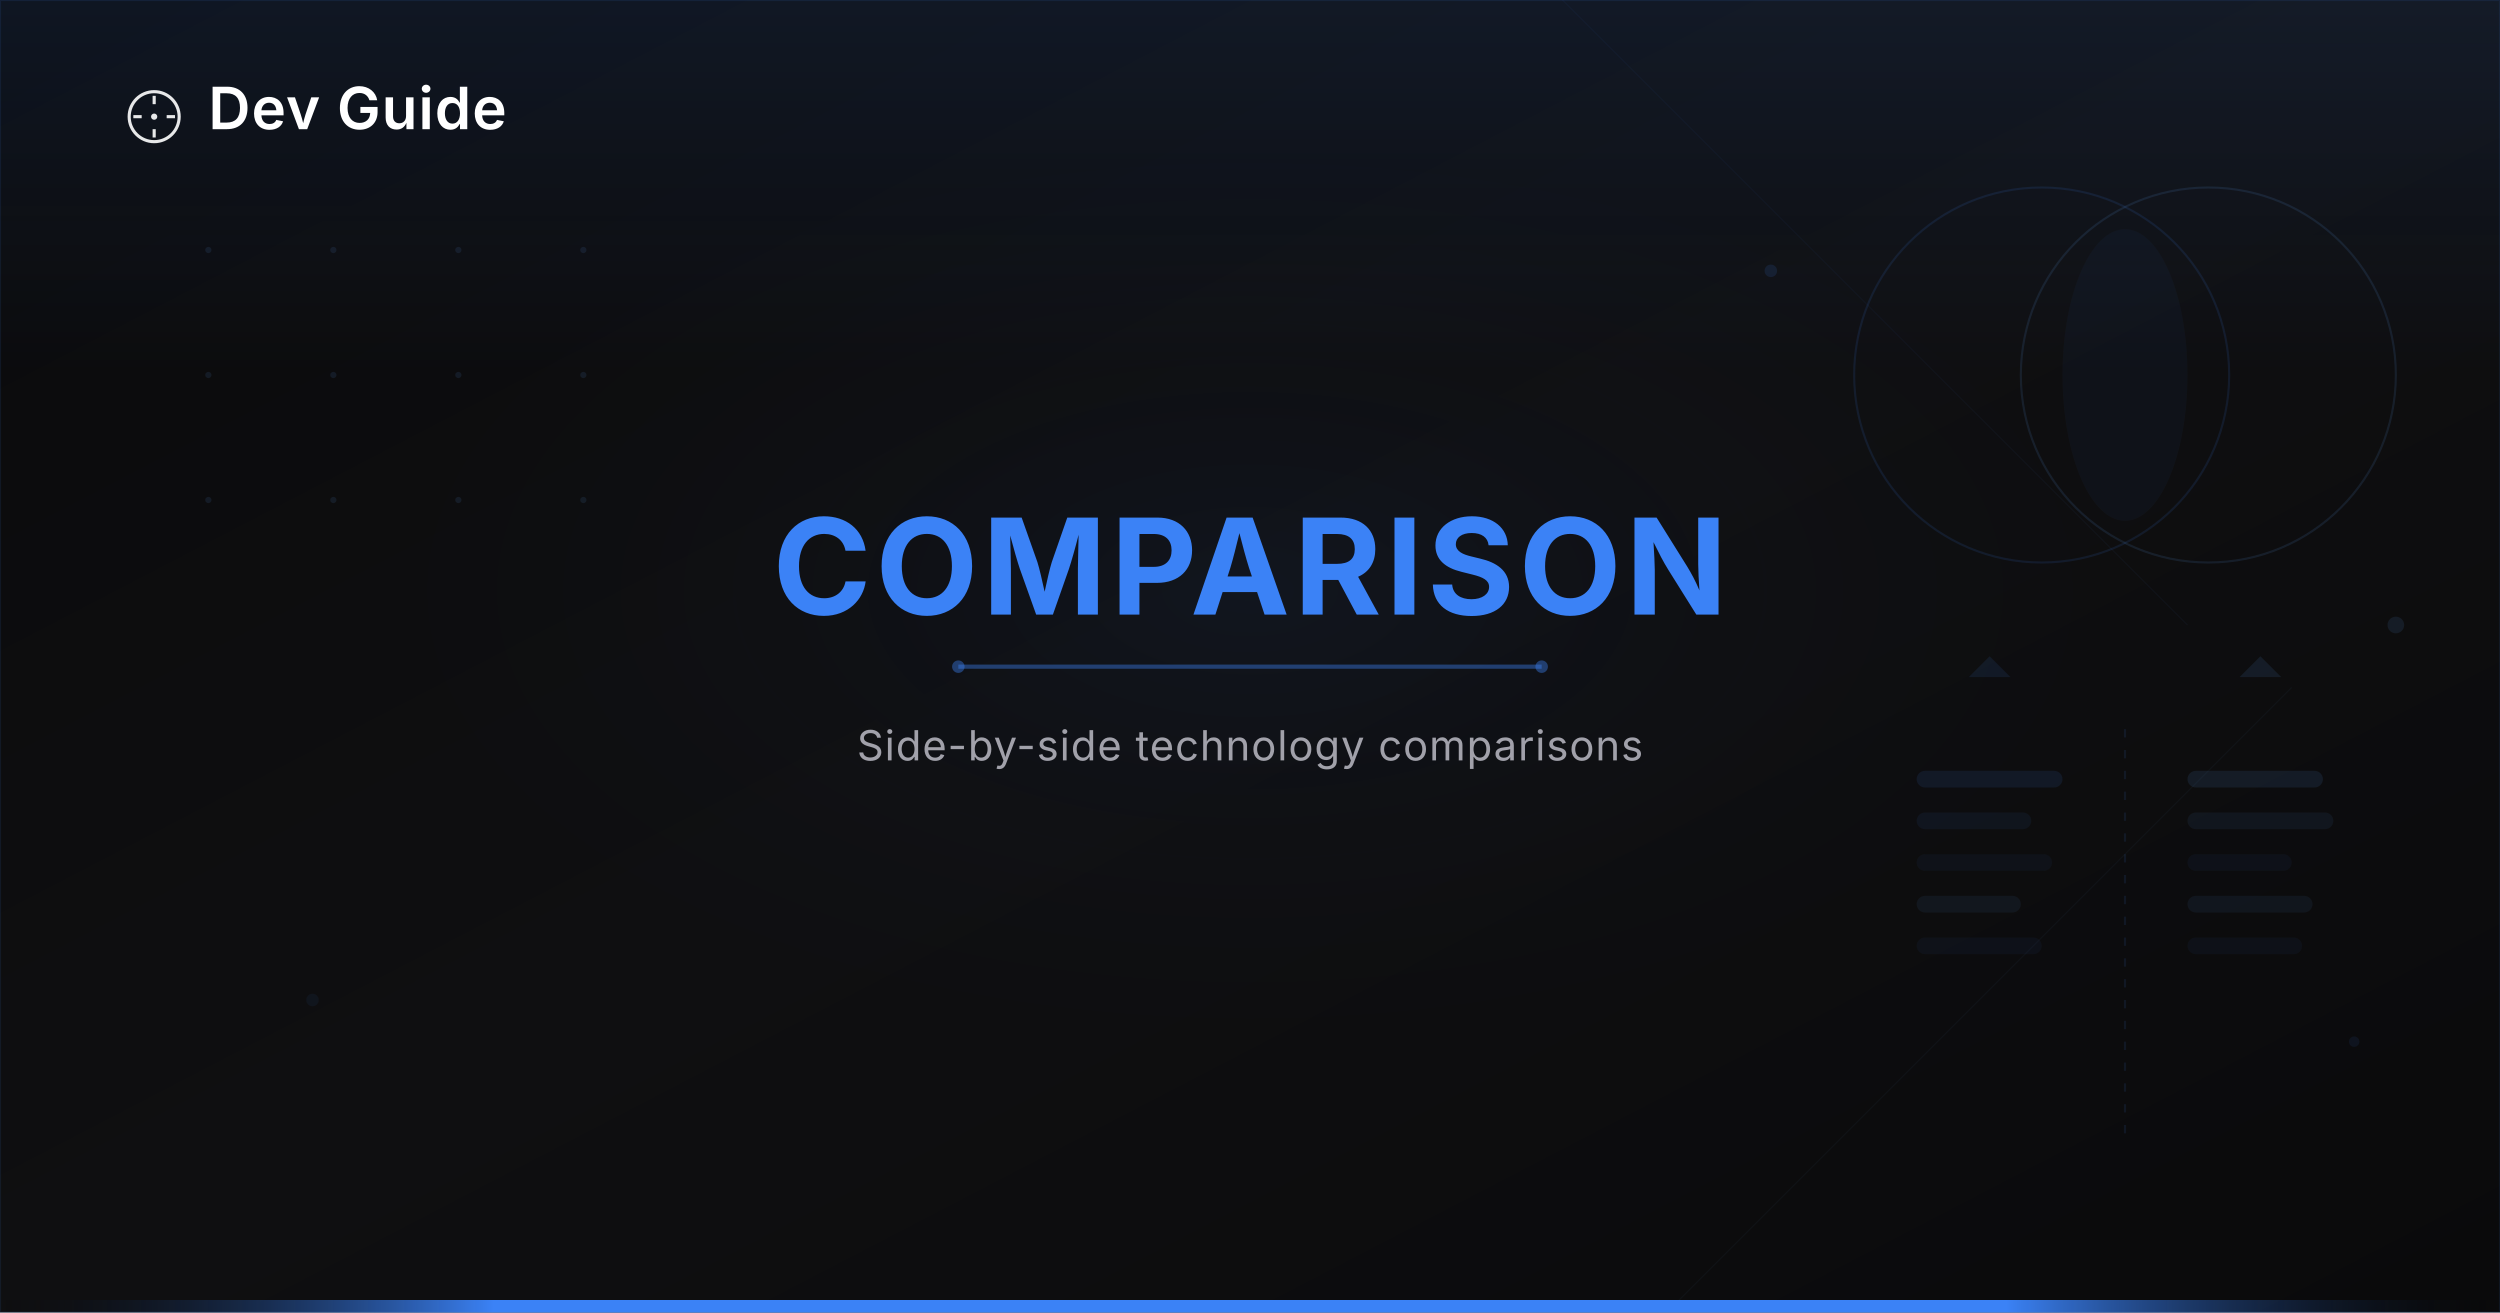
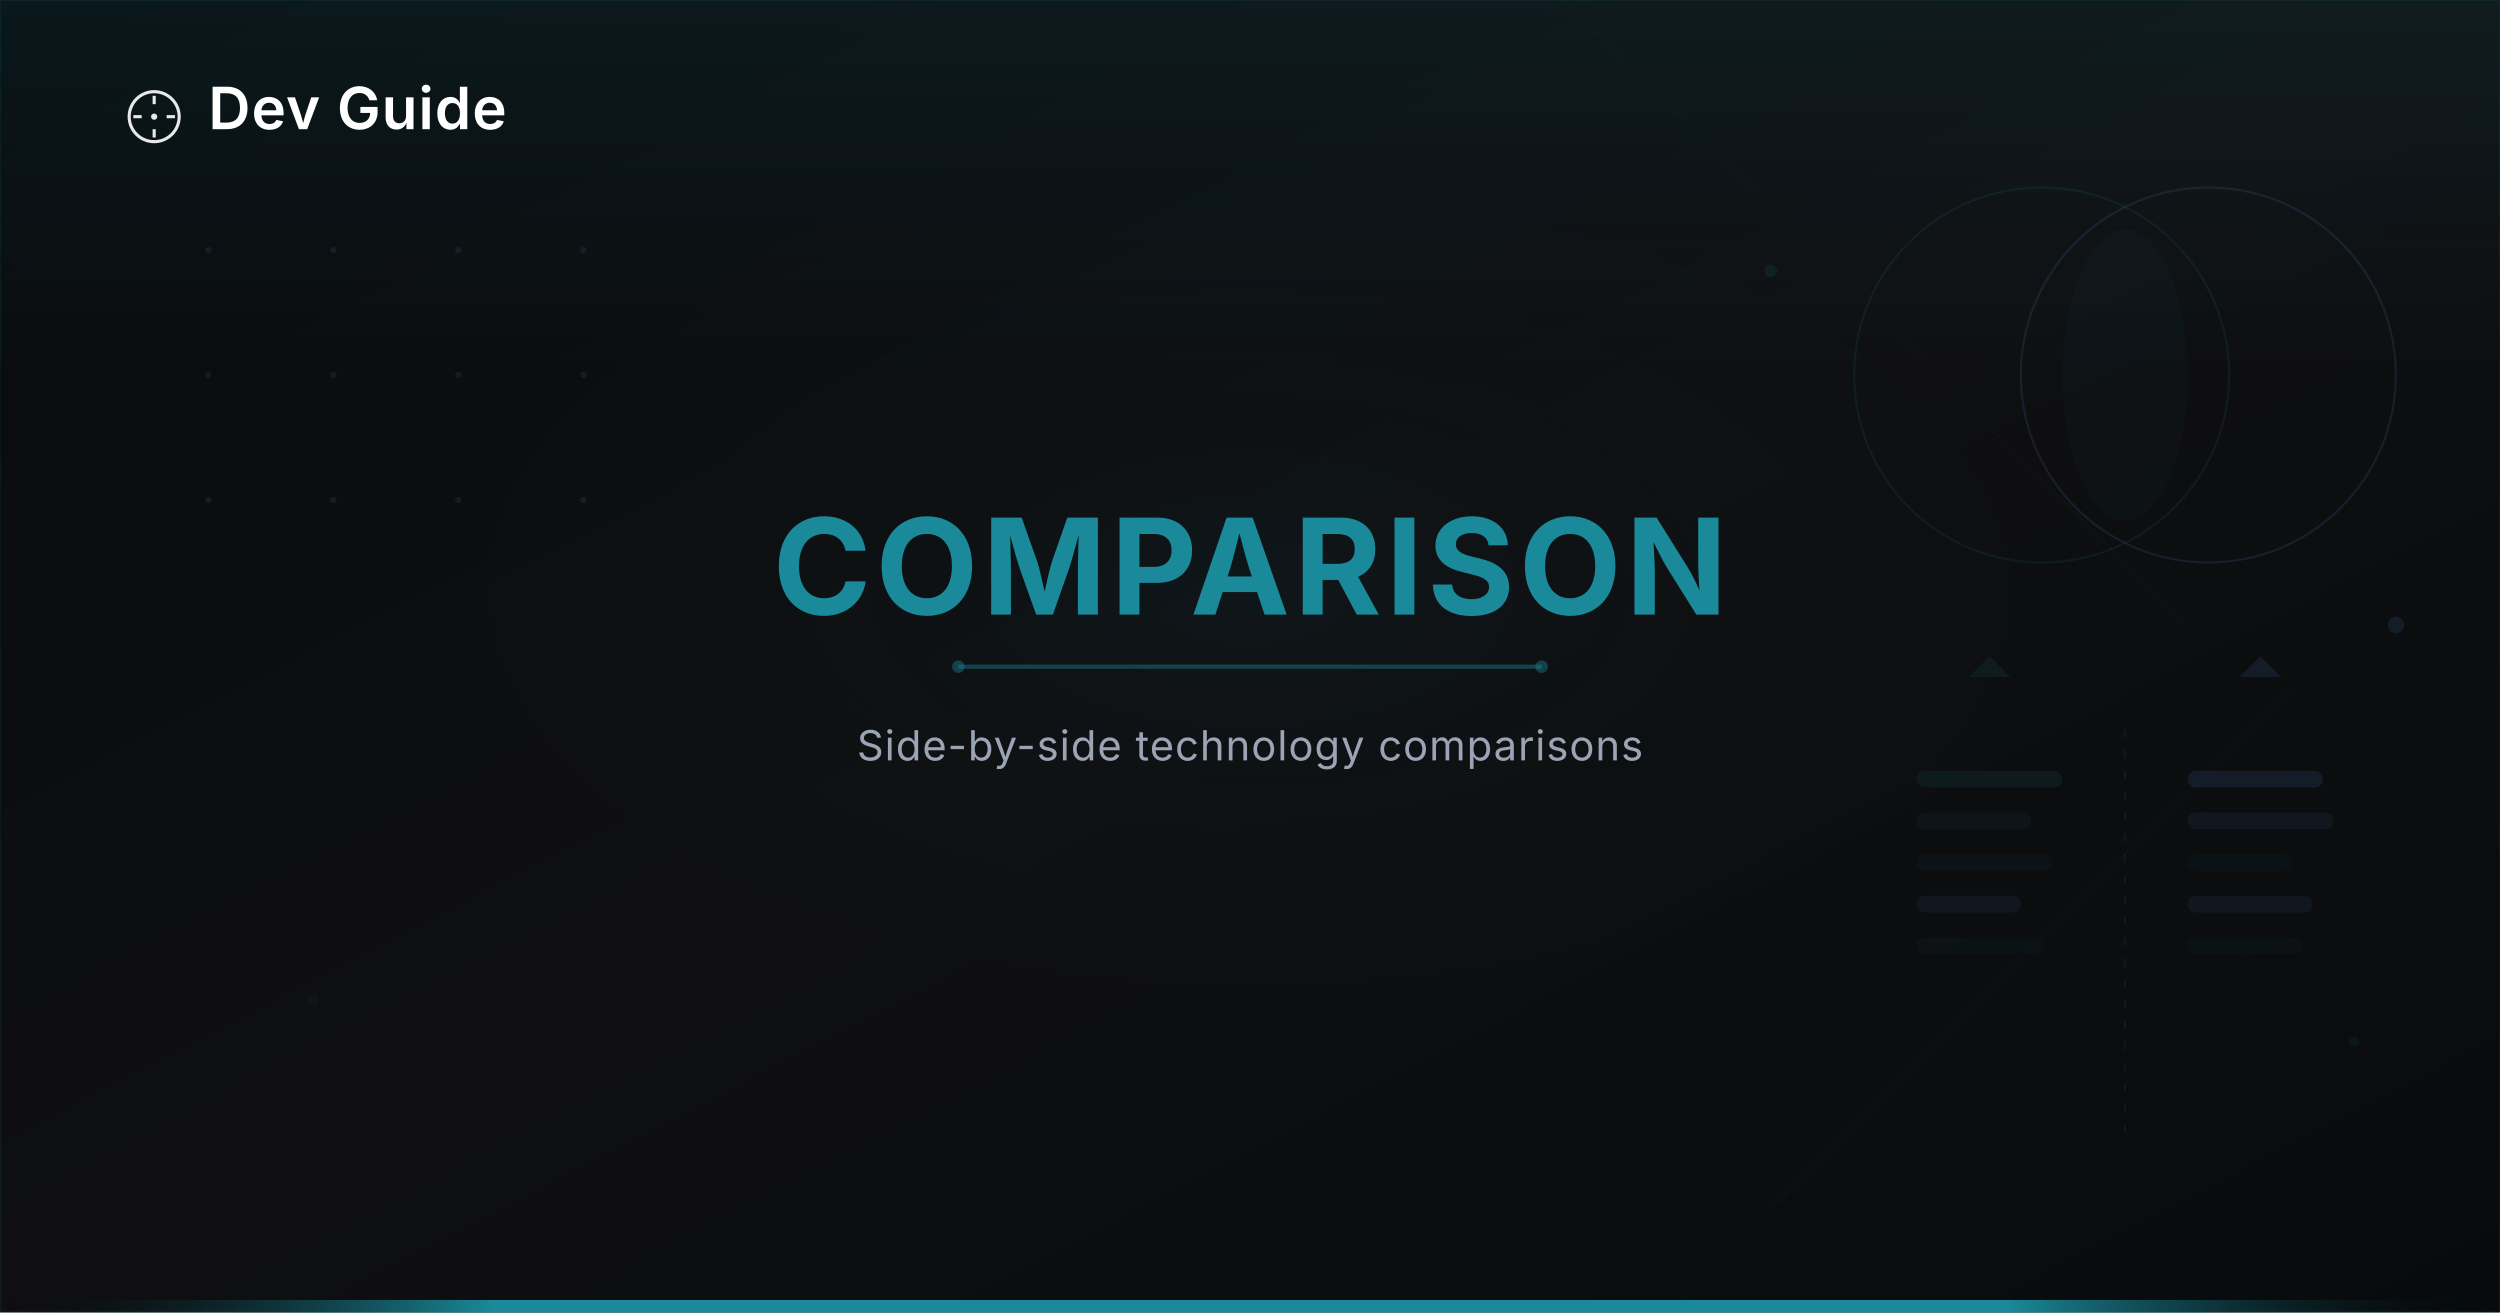
<svg xmlns="http://www.w3.org/2000/svg" viewBox="0 0 1200 630" width="1200" height="630">
  <defs>
    <linearGradient id="bg" x1="0" y1="0" x2="1" y2="1">
-       <stop offset="0%" stop-color="#0a0a0b" />
+       <stop offset="0%" stop-color="#080b0d" />
      <stop offset="50%" stop-color="#0f0f11" />
-       <stop offset="100%" stop-color="#0a0a0b" />
+       <stop offset="100%" stop-color="#080b0d" />
    </linearGradient>
    <linearGradient id="bottomLine" x1="0" y1="0" x2="1" y2="0">
      <stop offset="0%" stop-color="transparent" />
-       <stop offset="20%" stop-color="#3b82f6" />
-       <stop offset="80%" stop-color="#3b82f6" />
+       <stop offset="20%" stop-color="#1a8a9a" />
+       <stop offset="80%" stop-color="#1a8a9a" />
      <stop offset="100%" stop-color="transparent" />
    </linearGradient>
    <linearGradient id="glowGrad" x1="0" y1="0" x2="0" y2="1">
-       <stop offset="0%" stop-color="#3b82f6" stop-opacity="0.1" />
-       <stop offset="100%" stop-color="#3b82f6" stop-opacity="0" />
+       <stop offset="0%" stop-color="#1a8a9a" stop-opacity="0.1" />
+       <stop offset="100%" stop-color="#1a8a9a" stop-opacity="0" />
    </linearGradient>
    <radialGradient id="spotGlow" cx="50%" cy="45%" r="40%">
-       <stop offset="0%" stop-color="#3b82f6" stop-opacity="0.06" />
+       <stop offset="0%" stop-color="#1a8a9a" stop-opacity="0.06" />
      <stop offset="100%" stop-color="transparent" />
    </radialGradient>
  </defs>
  <rect width="1200" height="630" fill="url(#bg)" />
  <rect width="1200" height="630" fill="url(#spotGlow)" />
  <rect x="0" y="0" width="1200" height="180" fill="url(#glowGrad)" />
-   <circle cx="980" cy="180" r="90" fill="none" stroke="#3b82f6" stroke-width="1" opacity="0.12" />
+   <circle cx="980" cy="180" r="90" fill="none" stroke="#1a8a9a" stroke-width="1" opacity="0.12" />
  <circle cx="1060" cy="180" r="90" fill="none" stroke="#60a5fa" stroke-width="1" opacity="0.12" />
-   <ellipse cx="1020" cy="180" rx="30" ry="70" fill="#3b82f6" opacity="0.04" />
-   <line x1="1020" y1="350" x2="1020" y2="550" stroke="#3b82f6" stroke-width="1" opacity="0.1" stroke-dasharray="4,6" />
-   <rect x="920" y="370" width="70" height="8" rx="4" fill="#3b82f6" opacity="0.1" />
-   <rect x="920" y="390" width="55" height="8" rx="4" fill="#3b82f6" opacity="0.07" />
-   <rect x="920" y="410" width="65" height="8" rx="4" fill="#3b82f6" opacity="0.05" />
+   <ellipse cx="1020" cy="180" rx="30" ry="70" fill="#1a8a9a" opacity="0.04" />
+   <line x1="1020" y1="350" x2="1020" y2="550" stroke="#1a8a9a" stroke-width="1" opacity="0.1" stroke-dasharray="4,6" />
+   <rect x="920" y="370" width="70" height="8" rx="4" fill="#1a8a9a" opacity="0.1" />
+   <rect x="920" y="390" width="55" height="8" rx="4" fill="#1a8a9a" opacity="0.07" />
+   <rect x="920" y="410" width="65" height="8" rx="4" fill="#1a8a9a" opacity="0.05" />
  <rect x="920" y="430" width="50" height="8" rx="4" fill="#60a5fa" opacity="0.07" />
-   <rect x="920" y="450" width="60" height="8" rx="4" fill="#3b82f6" opacity="0.05" />
+   <rect x="920" y="450" width="60" height="8" rx="4" fill="#1a8a9a" opacity="0.05" />
  <rect x="1050" y="370" width="65" height="8" rx="4" fill="#60a5fa" opacity="0.1" />
  <rect x="1050" y="390" width="70" height="8" rx="4" fill="#60a5fa" opacity="0.07" />
-   <rect x="1050" y="410" width="50" height="8" rx="4" fill="#3b82f6" opacity="0.05" />
+   <rect x="1050" y="410" width="50" height="8" rx="4" fill="#1a8a9a" opacity="0.05" />
  <rect x="1050" y="430" width="60" height="8" rx="4" fill="#60a5fa" opacity="0.07" />
-   <rect x="1050" y="450" width="55" height="8" rx="4" fill="#3b82f6" opacity="0.05" />
-   <polygon points="950,320 960,310 960,330" fill="#3b82f6" opacity="0.1" transform="rotate(90 955 320)" />
+   <rect x="1050" y="450" width="55" height="8" rx="4" fill="#1a8a9a" opacity="0.05" />
+   <polygon points="950,320 960,310 960,330" fill="#1a8a9a" opacity="0.1" transform="rotate(90 955 320)" />
  <polygon points="1090,320 1080,310 1080,330" fill="#60a5fa" opacity="0.1" transform="rotate(-90 1085 320)" />
-   <circle cx="850" cy="130" r="3" fill="#3b82f6" opacity="0.12" />
+   <circle cx="850" cy="130" r="3" fill="#1a8a9a" opacity="0.12" />
  <circle cx="1150" cy="300" r="4" fill="#60a5fa" opacity="0.1" />
-   <circle cx="1130" cy="500" r="2.5" fill="#3b82f6" opacity="0.08" />
-   <circle cx="150" cy="480" r="3" fill="#3b82f6" opacity="0.06" />
+   <circle cx="1130" cy="500" r="2.5" fill="#1a8a9a" opacity="0.08" />
+   <circle cx="150" cy="480" r="3" fill="#1a8a9a" opacity="0.06" />
  <g opacity="0.1">
    <circle cx="100" cy="120" r="1.5" fill="#60a5fa" />
    <circle cx="160" cy="120" r="1.5" fill="#60a5fa" />
    <circle cx="220" cy="120" r="1.5" fill="#60a5fa" />
    <circle cx="280" cy="120" r="1.5" fill="#60a5fa" />
    <circle cx="100" cy="180" r="1.5" fill="#60a5fa" />
    <circle cx="160" cy="180" r="1.5" fill="#60a5fa" />
    <circle cx="220" cy="180" r="1.5" fill="#60a5fa" />
    <circle cx="280" cy="180" r="1.5" fill="#60a5fa" />
    <circle cx="100" cy="240" r="1.5" fill="#60a5fa" />
    <circle cx="160" cy="240" r="1.5" fill="#60a5fa" />
    <circle cx="220" cy="240" r="1.5" fill="#60a5fa" />
    <circle cx="280" cy="240" r="1.5" fill="#60a5fa" />
  </g>
-   <line x1="750" y1="0" x2="1050" y2="300" stroke="#3b82f6" stroke-width="0.5" opacity="0.05" />
+   <line x1="750" y1="0" x2="1050" y2="300" stroke="#1a8a9a" stroke-width="0.5" opacity="0.05" />
  <line x1="800" y1="630" x2="1100" y2="330" stroke="#60a5fa" stroke-width="0.5" opacity="0.04" />
  <g transform="translate(60, 42)">
    <circle cx="14" cy="14" r="12" fill="none" stroke="#ffffff" stroke-width="1.5" opacity="0.9" />
    <circle cx="14" cy="14" r="1.5" fill="#ffffff" opacity="0.9" />
    <line x1="14" y1="4" x2="14" y2="8" stroke="#ffffff" stroke-width="1.5" opacity="0.9" />
    <line x1="14" y1="20" x2="14" y2="24" stroke="#ffffff" stroke-width="1.5" opacity="0.9" />
    <line x1="4" y1="14" x2="8" y2="14" stroke="#ffffff" stroke-width="1.5" opacity="0.9" />
    <line x1="20" y1="14" x2="24" y2="14" stroke="#ffffff" stroke-width="1.5" opacity="0.9" />
  </g>
  <text x="100" y="62" font-family="Inter, -apple-system, BlinkMacSystemFont, 'Segoe UI', sans-serif" font-size="28" font-weight="600" fill="#ffffff" letter-spacing="0.5">Dev Guide</text>
-   <text x="600" y="295" font-family="Inter, -apple-system, BlinkMacSystemFont, 'Segoe UI', sans-serif" font-size="64" font-weight="700" fill="#3b82f6" text-anchor="middle" letter-spacing="2">COMPARISON</text>
-   <line x1="460" y1="320" x2="740" y2="320" stroke="#3b82f6" stroke-width="2" opacity="0.4" />
-   <circle cx="460" cy="320" r="3" fill="#3b82f6" opacity="0.4" />
-   <circle cx="740" cy="320" r="3" fill="#3b82f6" opacity="0.4" />
-   <text x="600" y="365" font-family="Inter, -apple-system, BlinkMacSystemFont, 'Segoe UI', sans-serif" font-size="20" fill="#a1a1aa" text-anchor="middle" letter-spacing="0.5">Side-by-side technology comparisons</text>
+   <text x="600" y="295" font-family="Inter, -apple-system, BlinkMacSystemFont, 'Segoe UI', sans-serif" font-size="64" font-weight="700" fill="#1a8a9a" text-anchor="middle" letter-spacing="2">COMPARISON</text>
+   <line x1="460" y1="320" x2="740" y2="320" stroke="#1a8a9a" stroke-width="2" opacity="0.4" />
+   <circle cx="460" cy="320" r="3" fill="#1a8a9a" opacity="0.4" />
+   <circle cx="740" cy="320" r="3" fill="#1a8a9a" opacity="0.4" />
+   <text x="600" y="365" font-family="Inter, -apple-system, BlinkMacSystemFont, 'Segoe UI', sans-serif" font-size="20" fill="#9aa4b4" text-anchor="middle" letter-spacing="0.5">Side-by-side technology comparisons</text>
  <rect x="0" y="624" width="1200" height="6" fill="url(#bottomLine)" />
-   <rect x="0" y="0" width="1200" height="630" fill="none" stroke="#3b82f6" stroke-width="1" opacity="0.1" />
+   <rect x="0" y="0" width="1200" height="630" fill="none" stroke="#1a8a9a" stroke-width="1" opacity="0.1" />
</svg>
